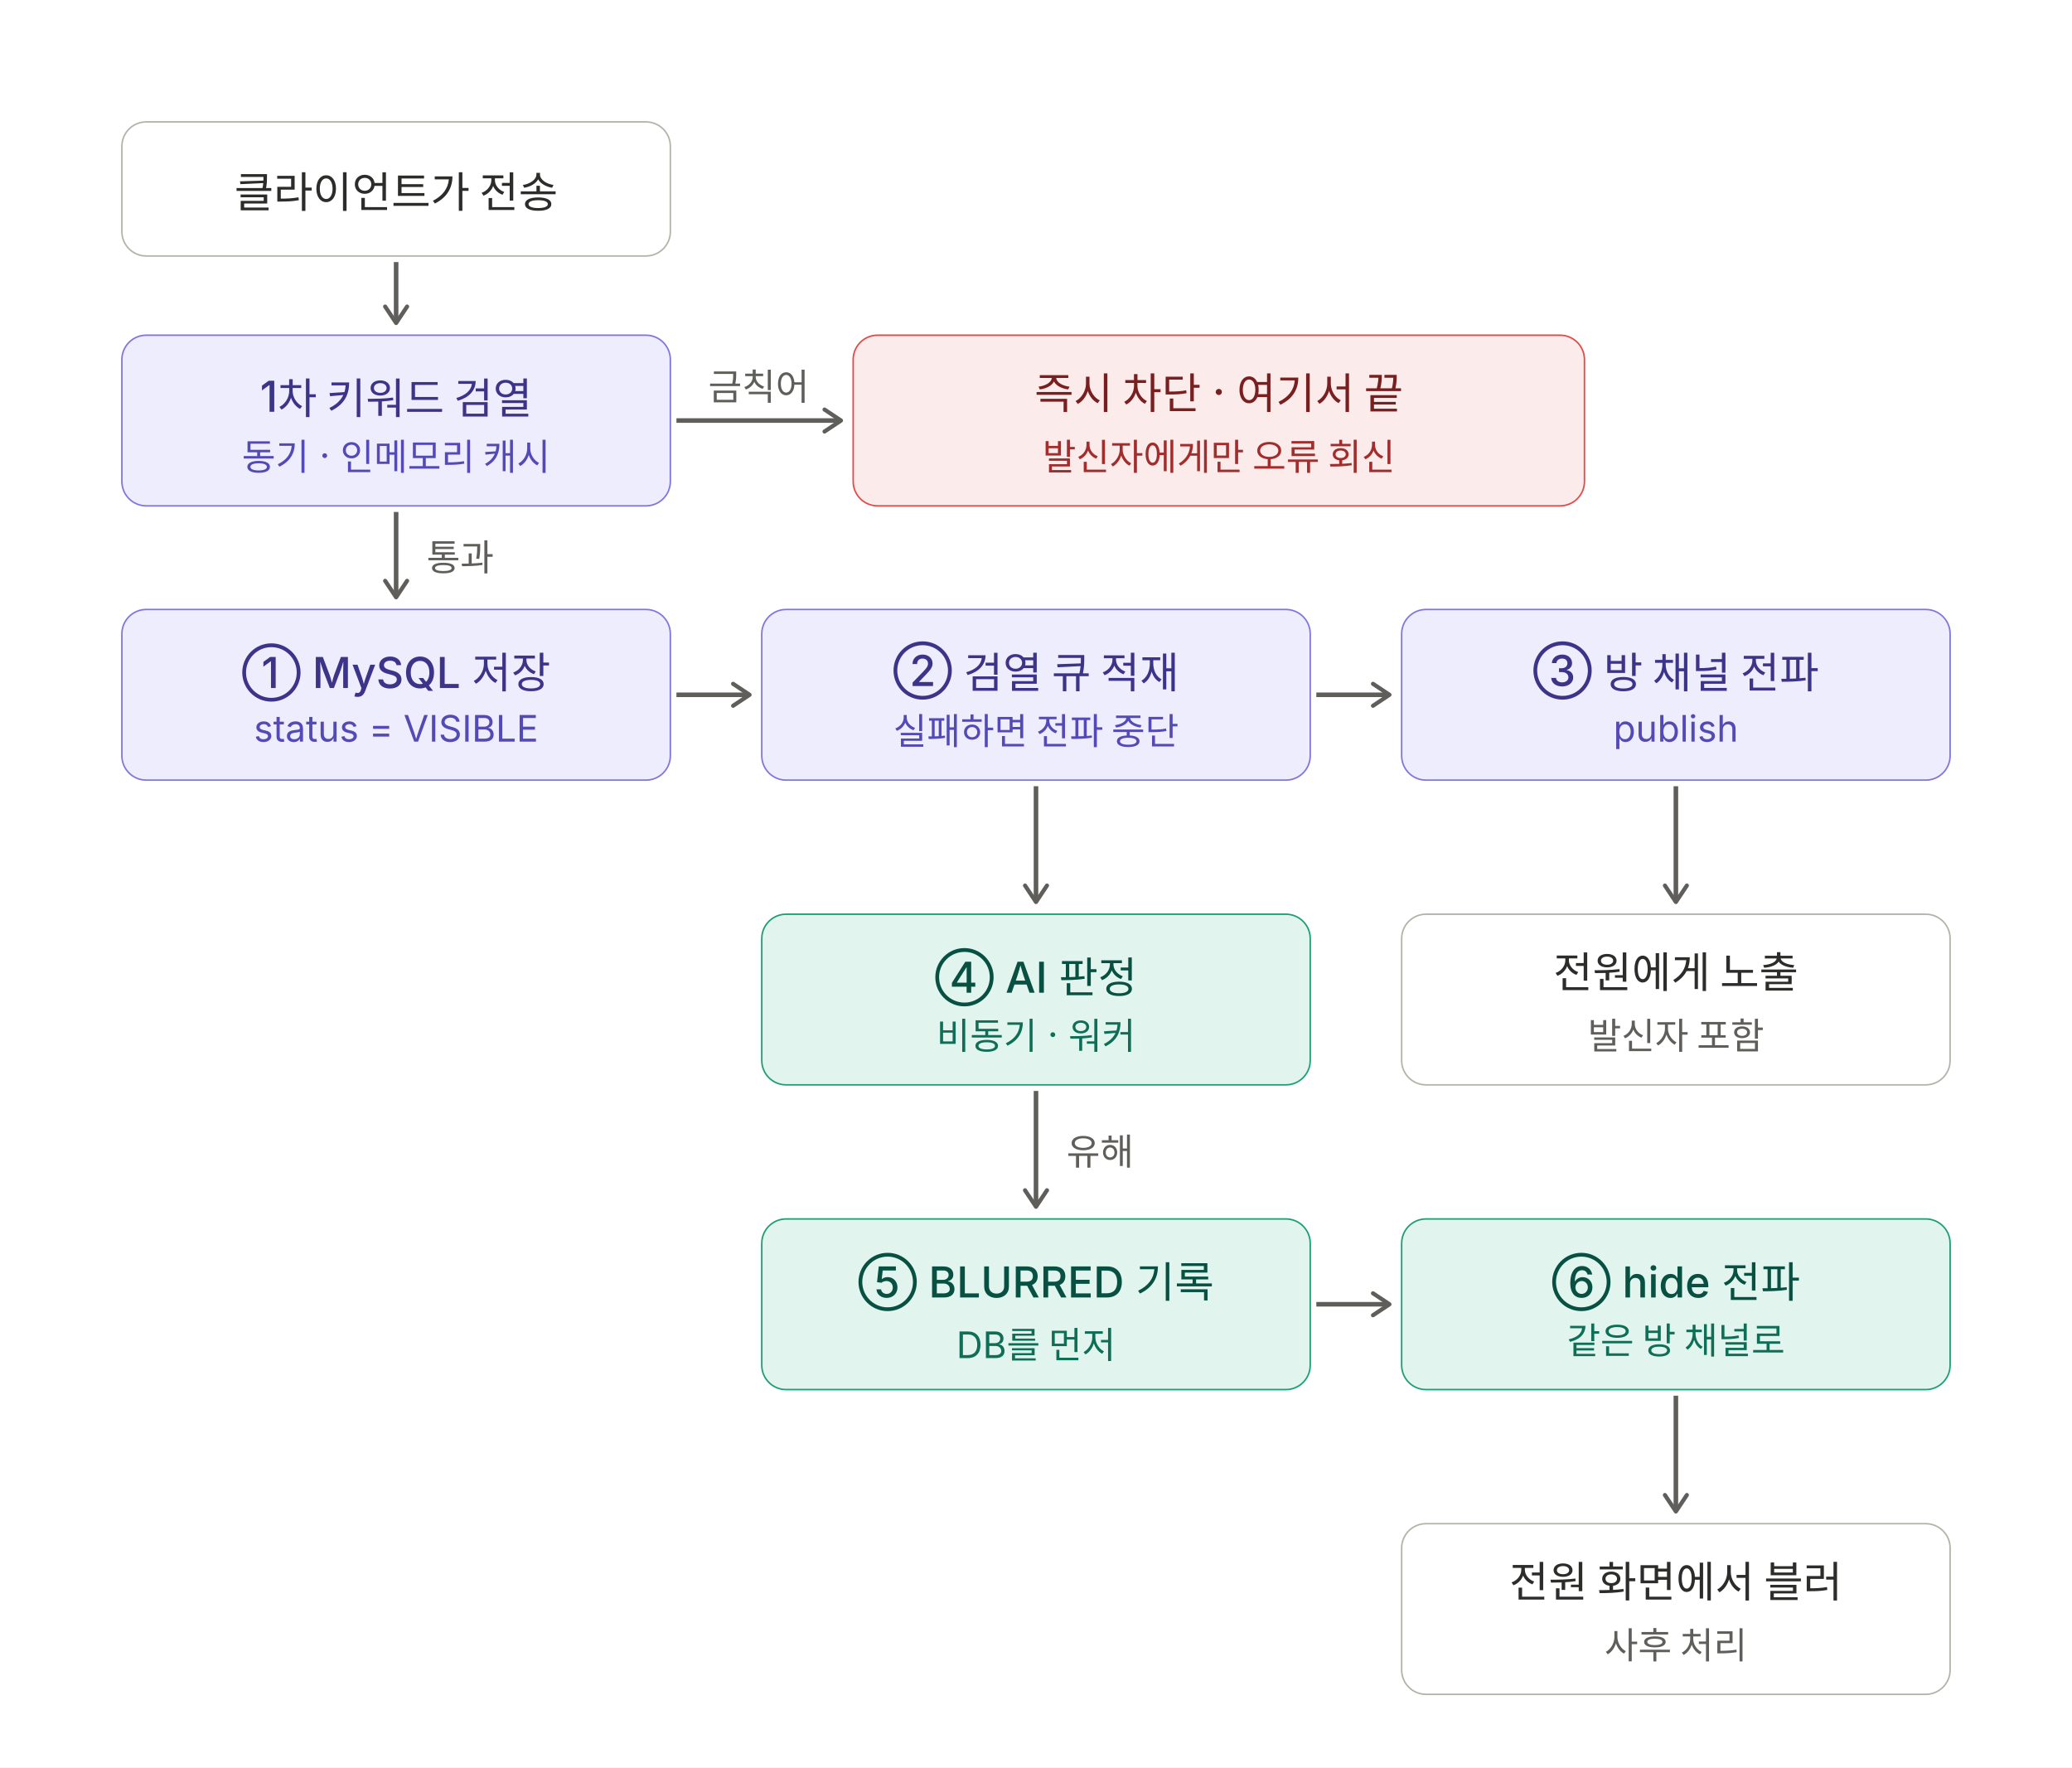
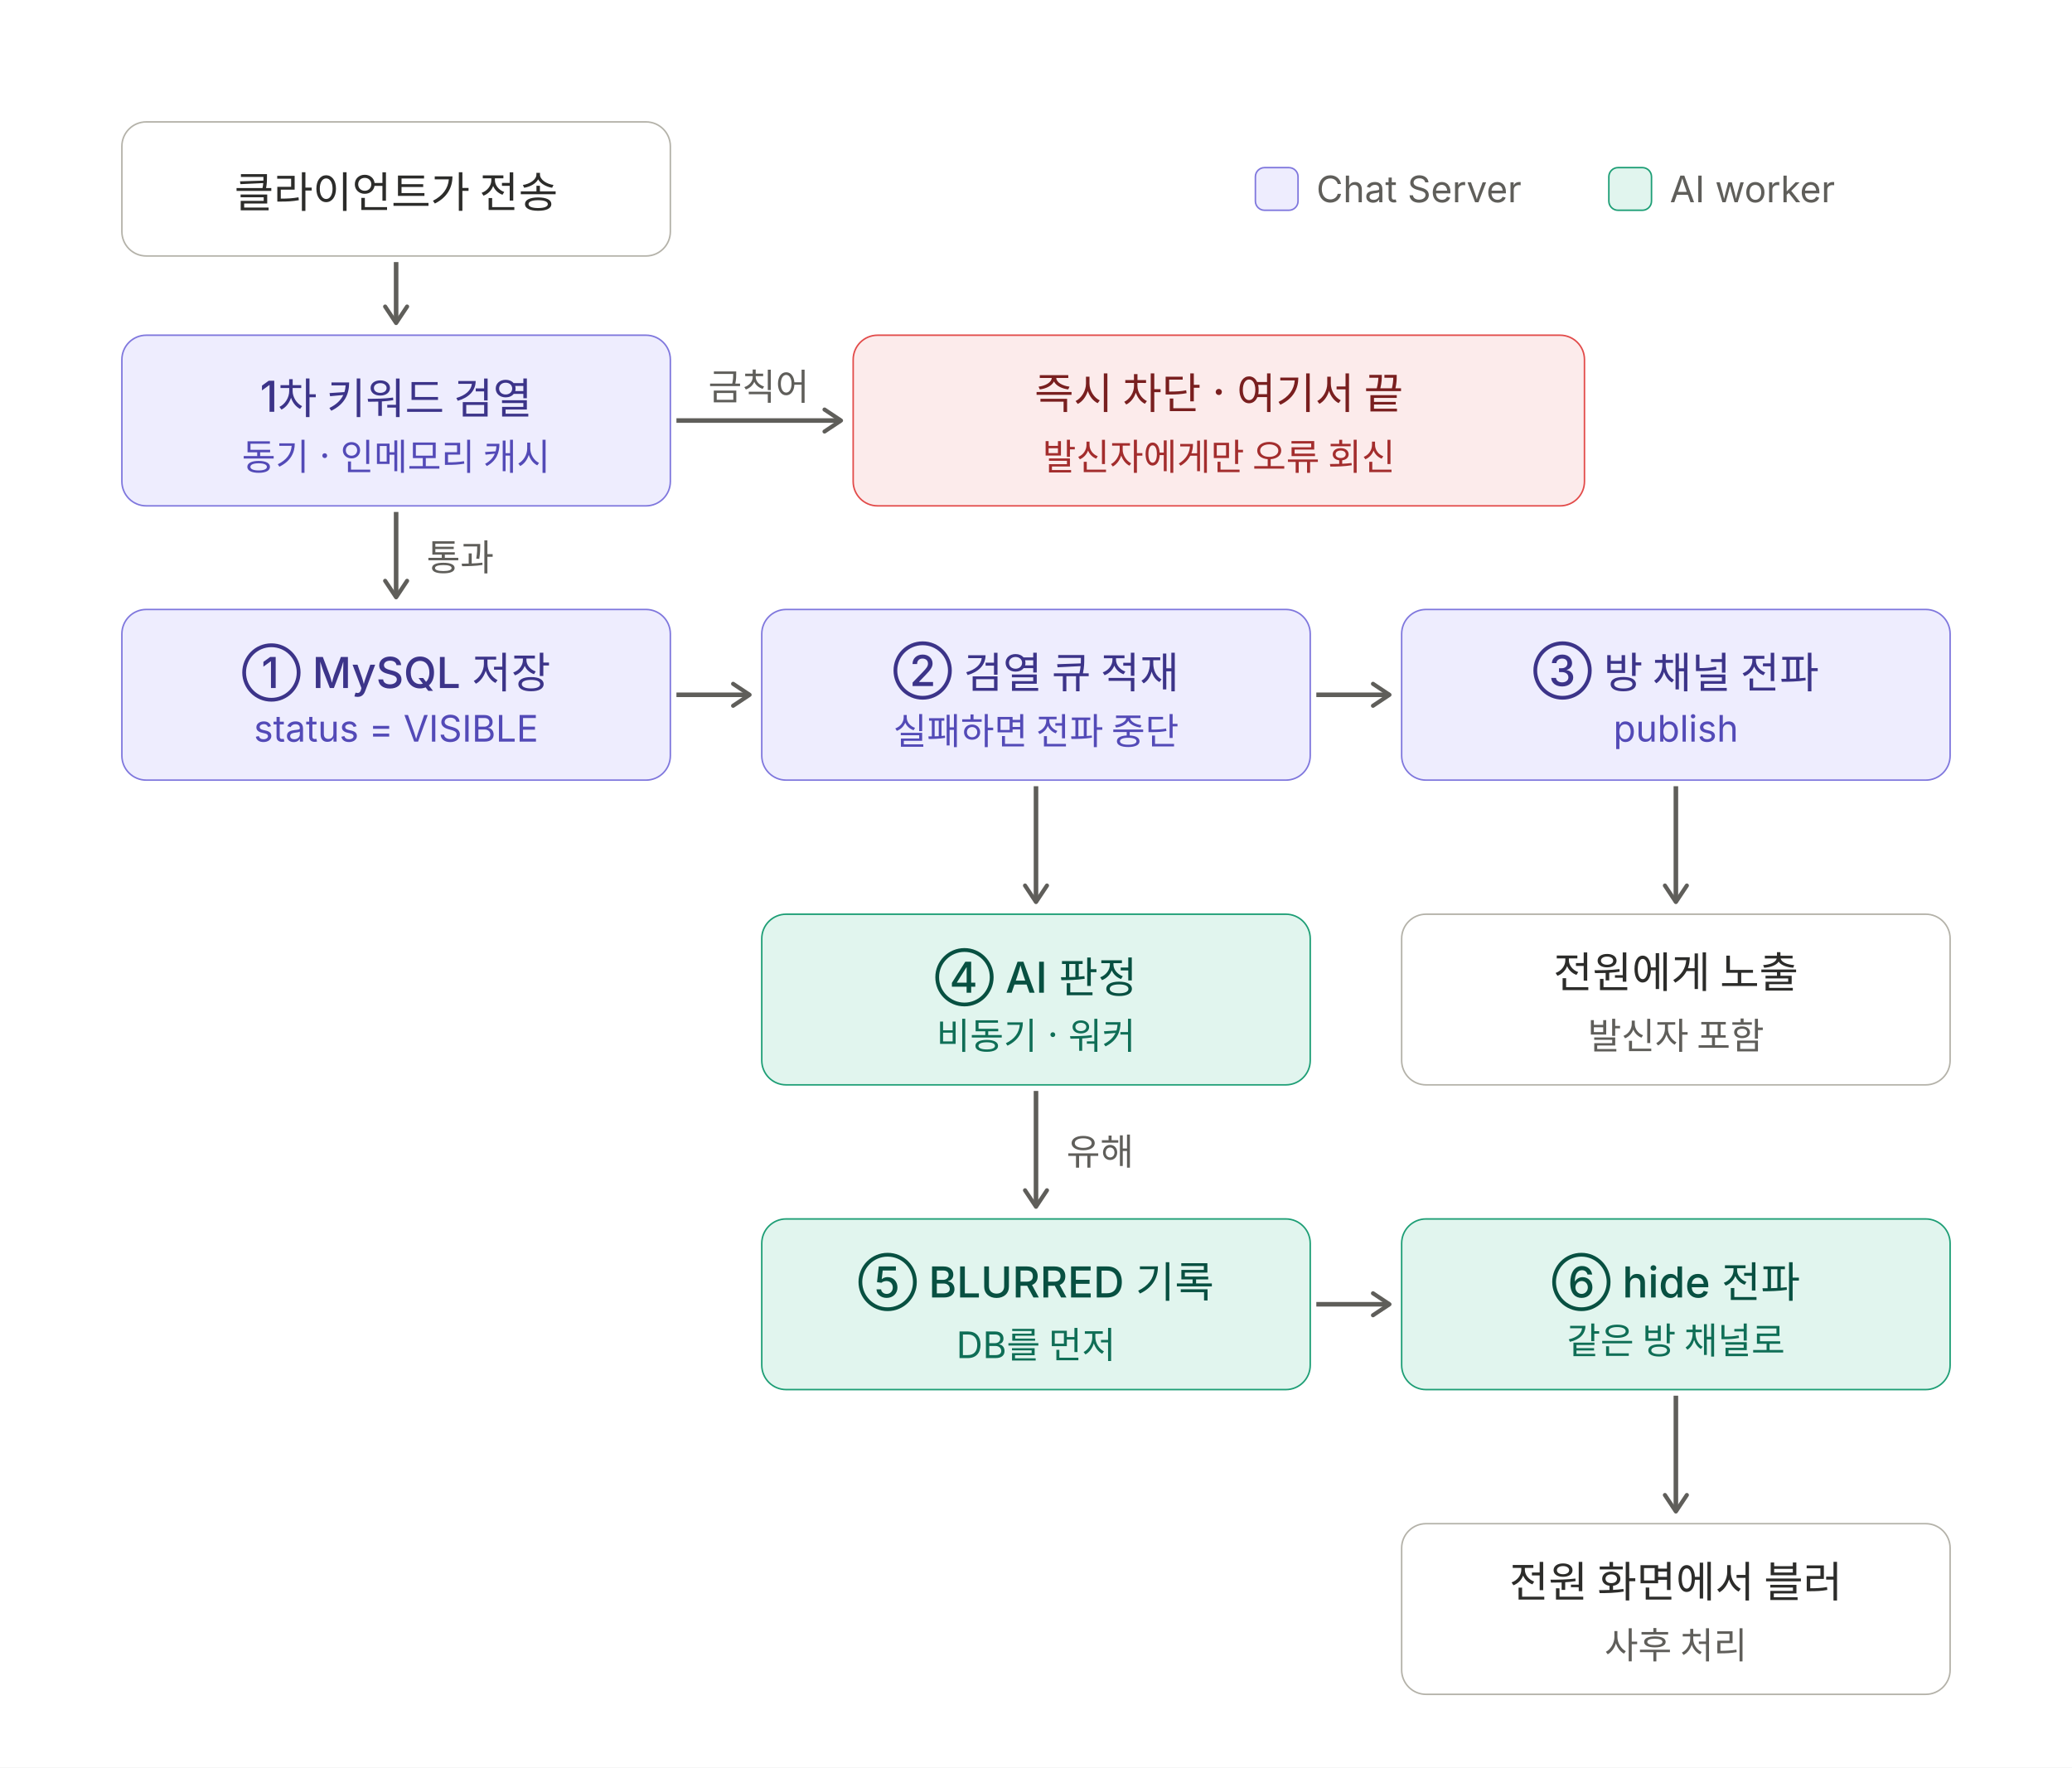
<svg xmlns="http://www.w3.org/2000/svg" width="680" height="580" viewBox="0 0 680 580" role="img" font-family="-apple-system, BlinkMacSystemFont, 'Segoe UI', 'Apple SD Gothic Neo', 'Malgun Gothic', sans-serif">
  <defs>
    <marker id="arrow" viewBox="0 0 10 10" refX="8" refY="5" markerWidth="6" markerHeight="6" orient="auto-start-reverse">
      <path d="M2 1L8 5L2 9" fill="none" stroke="#5F5E5A" stroke-width="1.5" stroke-linecap="round" stroke-linejoin="round" />
    </marker>
  </defs>
  <rect x="0" y="0" width="680" height="580" fill="#FFFFFF" />
  <rect x="40" y="40" width="180" height="44" rx="8" fill="#FFFFFF" stroke="#B4B2A9" stroke-width="0.5" />
  <text x="130" y="62" text-anchor="middle" dominant-baseline="central" font-size="14" fill="#2C2C2A">클라이언트가 전송</text>
+   <rect x="412" y="55" width="14" height="14" rx="3" fill="#EEEDFE" stroke="#7F77DD" stroke-width="0.5" />
+   <text x="432" y="62" dominant-baseline="central" font-size="12" fill="#5F5E5A">Chat Server</text>
+   <rect x="528" y="55" width="14" height="14" rx="3" fill="#E1F5EE" stroke="#1D9E75" stroke-width="0.5" />
+   <text x="548" y="62" dominant-baseline="central" font-size="12" fill="#5F5E5A">AI worker</text>
  <rect x="40" y="110" width="180" height="56" rx="8" fill="#EEEDFE" stroke="#7F77DD" stroke-width="0.5" />
  <text x="130" y="128" text-anchor="middle" dominant-baseline="central" font-size="14" font-weight="500" fill="#3C3489">1차 키워드 검열</text>
  <text x="130" y="149" text-anchor="middle" dominant-baseline="central" font-size="12" fill="#534AB7">동기 · 인메모리 캐시</text>
  <rect x="280" y="110" width="240" height="56" rx="8" fill="#FCEBEB" stroke="#E24B4A" stroke-width="0.5" />
  <text x="400" y="128" text-anchor="middle" dominant-baseline="central" font-size="14" font-weight="500" fill="#791F1F">즉시 차단 · 여기서 끝</text>
  <text x="400" y="149" text-anchor="middle" dominant-baseline="central" font-size="12" fill="#A32D2D">발신자에게만 오류 회신</text>
  <rect x="40" y="200" width="180" height="56" rx="8" fill="#EEEDFE" stroke="#7F77DD" stroke-width="0.5" />
  <text x="130" y="218" text-anchor="middle" dominant-baseline="central" font-size="14" font-weight="500" fill="#3C3489">① MySQL 저장</text>
  <text x="130" y="239" text-anchor="middle" dominant-baseline="central" font-size="12" fill="#534AB7">status = VISIBLE</text>
  <rect x="250" y="200" width="180" height="56" rx="8" fill="#EEEDFE" stroke="#7F77DD" stroke-width="0.5" />
  <text x="340" y="218" text-anchor="middle" dominant-baseline="central" font-size="14" font-weight="500" fill="#3C3489">② 검열 큐 적재</text>
  <text x="340" y="239" text-anchor="middle" dominant-baseline="central" font-size="12" fill="#534AB7">실패하면 전파 중단</text>
  <rect x="460" y="200" width="180" height="56" rx="8" fill="#EEEDFE" stroke="#7F77DD" stroke-width="0.5" />
  <text x="550" y="218" text-anchor="middle" dominant-baseline="central" font-size="14" font-weight="500" fill="#3C3489">③ 방 채널 전파</text>
  <text x="550" y="239" text-anchor="middle" dominant-baseline="central" font-size="12" fill="#534AB7">publish</text>
  <rect x="460" y="300" width="180" height="56" rx="8" fill="#FFFFFF" stroke="#B4B2A9" stroke-width="0.5" />
  <text x="550" y="318" text-anchor="middle" dominant-baseline="central" font-size="14" font-weight="500" fill="#2C2C2A">전원에게 노출</text>
  <text x="550" y="339" text-anchor="middle" dominant-baseline="central" font-size="12" fill="#5F5E5A">발신자 포함</text>
  <rect x="250" y="300" width="180" height="56" rx="8" fill="#E1F5EE" stroke="#1D9E75" stroke-width="0.5" />
  <text x="340" y="318" text-anchor="middle" dominant-baseline="central" font-size="14" font-weight="500" fill="#085041">④ AI 판정</text>
  <text x="340" y="339" text-anchor="middle" dominant-baseline="central" font-size="12" fill="#0F6E56">비동기 · 워커</text>
  <rect x="250" y="400" width="180" height="56" rx="8" fill="#E1F5EE" stroke="#1D9E75" stroke-width="0.5" />
  <text x="340" y="418" text-anchor="middle" dominant-baseline="central" font-size="14" font-weight="500" fill="#085041">⑤ BLURRED 기록</text>
  <text x="340" y="439" text-anchor="middle" dominant-baseline="central" font-size="12" fill="#0F6E56">DB를 먼저</text>
  <rect x="460" y="400" width="180" height="56" rx="8" fill="#E1F5EE" stroke="#1D9E75" stroke-width="0.5" />
  <text x="550" y="418" text-anchor="middle" dominant-baseline="central" font-size="14" font-weight="500" fill="#085041">⑥ hide 전파</text>
  <text x="550" y="439" text-anchor="middle" dominant-baseline="central" font-size="12" fill="#0F6E56">같은 방 채널로</text>
  <rect x="460" y="500" width="180" height="56" rx="8" fill="#FFFFFF" stroke="#B4B2A9" stroke-width="0.5" />
  <text x="550" y="518" text-anchor="middle" dominant-baseline="central" font-size="14" font-weight="500" fill="#2C2C2A">전원 화면에서 블러</text>
  <text x="550" y="539" text-anchor="middle" dominant-baseline="central" font-size="12" fill="#5F5E5A">사후 처리</text>
  <line x1="130" y1="86" x2="130" y2="106" stroke="#5F5E5A" stroke-width="1.5" marker-end="url(#arrow)" />
  <line x1="222" y1="138" x2="276" y2="138" stroke="#5F5E5A" stroke-width="1.5" marker-end="url(#arrow)" />
  <text x="249" y="126" text-anchor="middle" dominant-baseline="central" font-size="12" fill="#5F5E5A">금칙어</text>
  <line x1="130" y1="168" x2="130" y2="196" stroke="#5F5E5A" stroke-width="1.5" marker-end="url(#arrow)" />
  <text x="140" y="182" dominant-baseline="central" font-size="12" fill="#5F5E5A">통과</text>
  <line x1="222" y1="228" x2="246" y2="228" stroke="#5F5E5A" stroke-width="1.5" marker-end="url(#arrow)" />
  <line x1="432" y1="228" x2="456" y2="228" stroke="#5F5E5A" stroke-width="1.5" marker-end="url(#arrow)" />
  <line x1="550" y1="258" x2="550" y2="296" stroke="#5F5E5A" stroke-width="1.5" marker-end="url(#arrow)" />
  <line x1="340" y1="258" x2="340" y2="296" stroke="#5F5E5A" stroke-width="1.5" marker-end="url(#arrow)" />
  <line x1="340" y1="358" x2="340" y2="396" stroke="#5F5E5A" stroke-width="1.5" marker-end="url(#arrow)" />
  <text x="350" y="377" dominant-baseline="central" font-size="12" fill="#5F5E5A">유해</text>
  <line x1="432" y1="428" x2="456" y2="428" stroke="#5F5E5A" stroke-width="1.5" marker-end="url(#arrow)" />
  <line x1="550" y1="458" x2="550" y2="496" stroke="#5F5E5A" stroke-width="1.5" marker-end="url(#arrow)" />
</svg>
